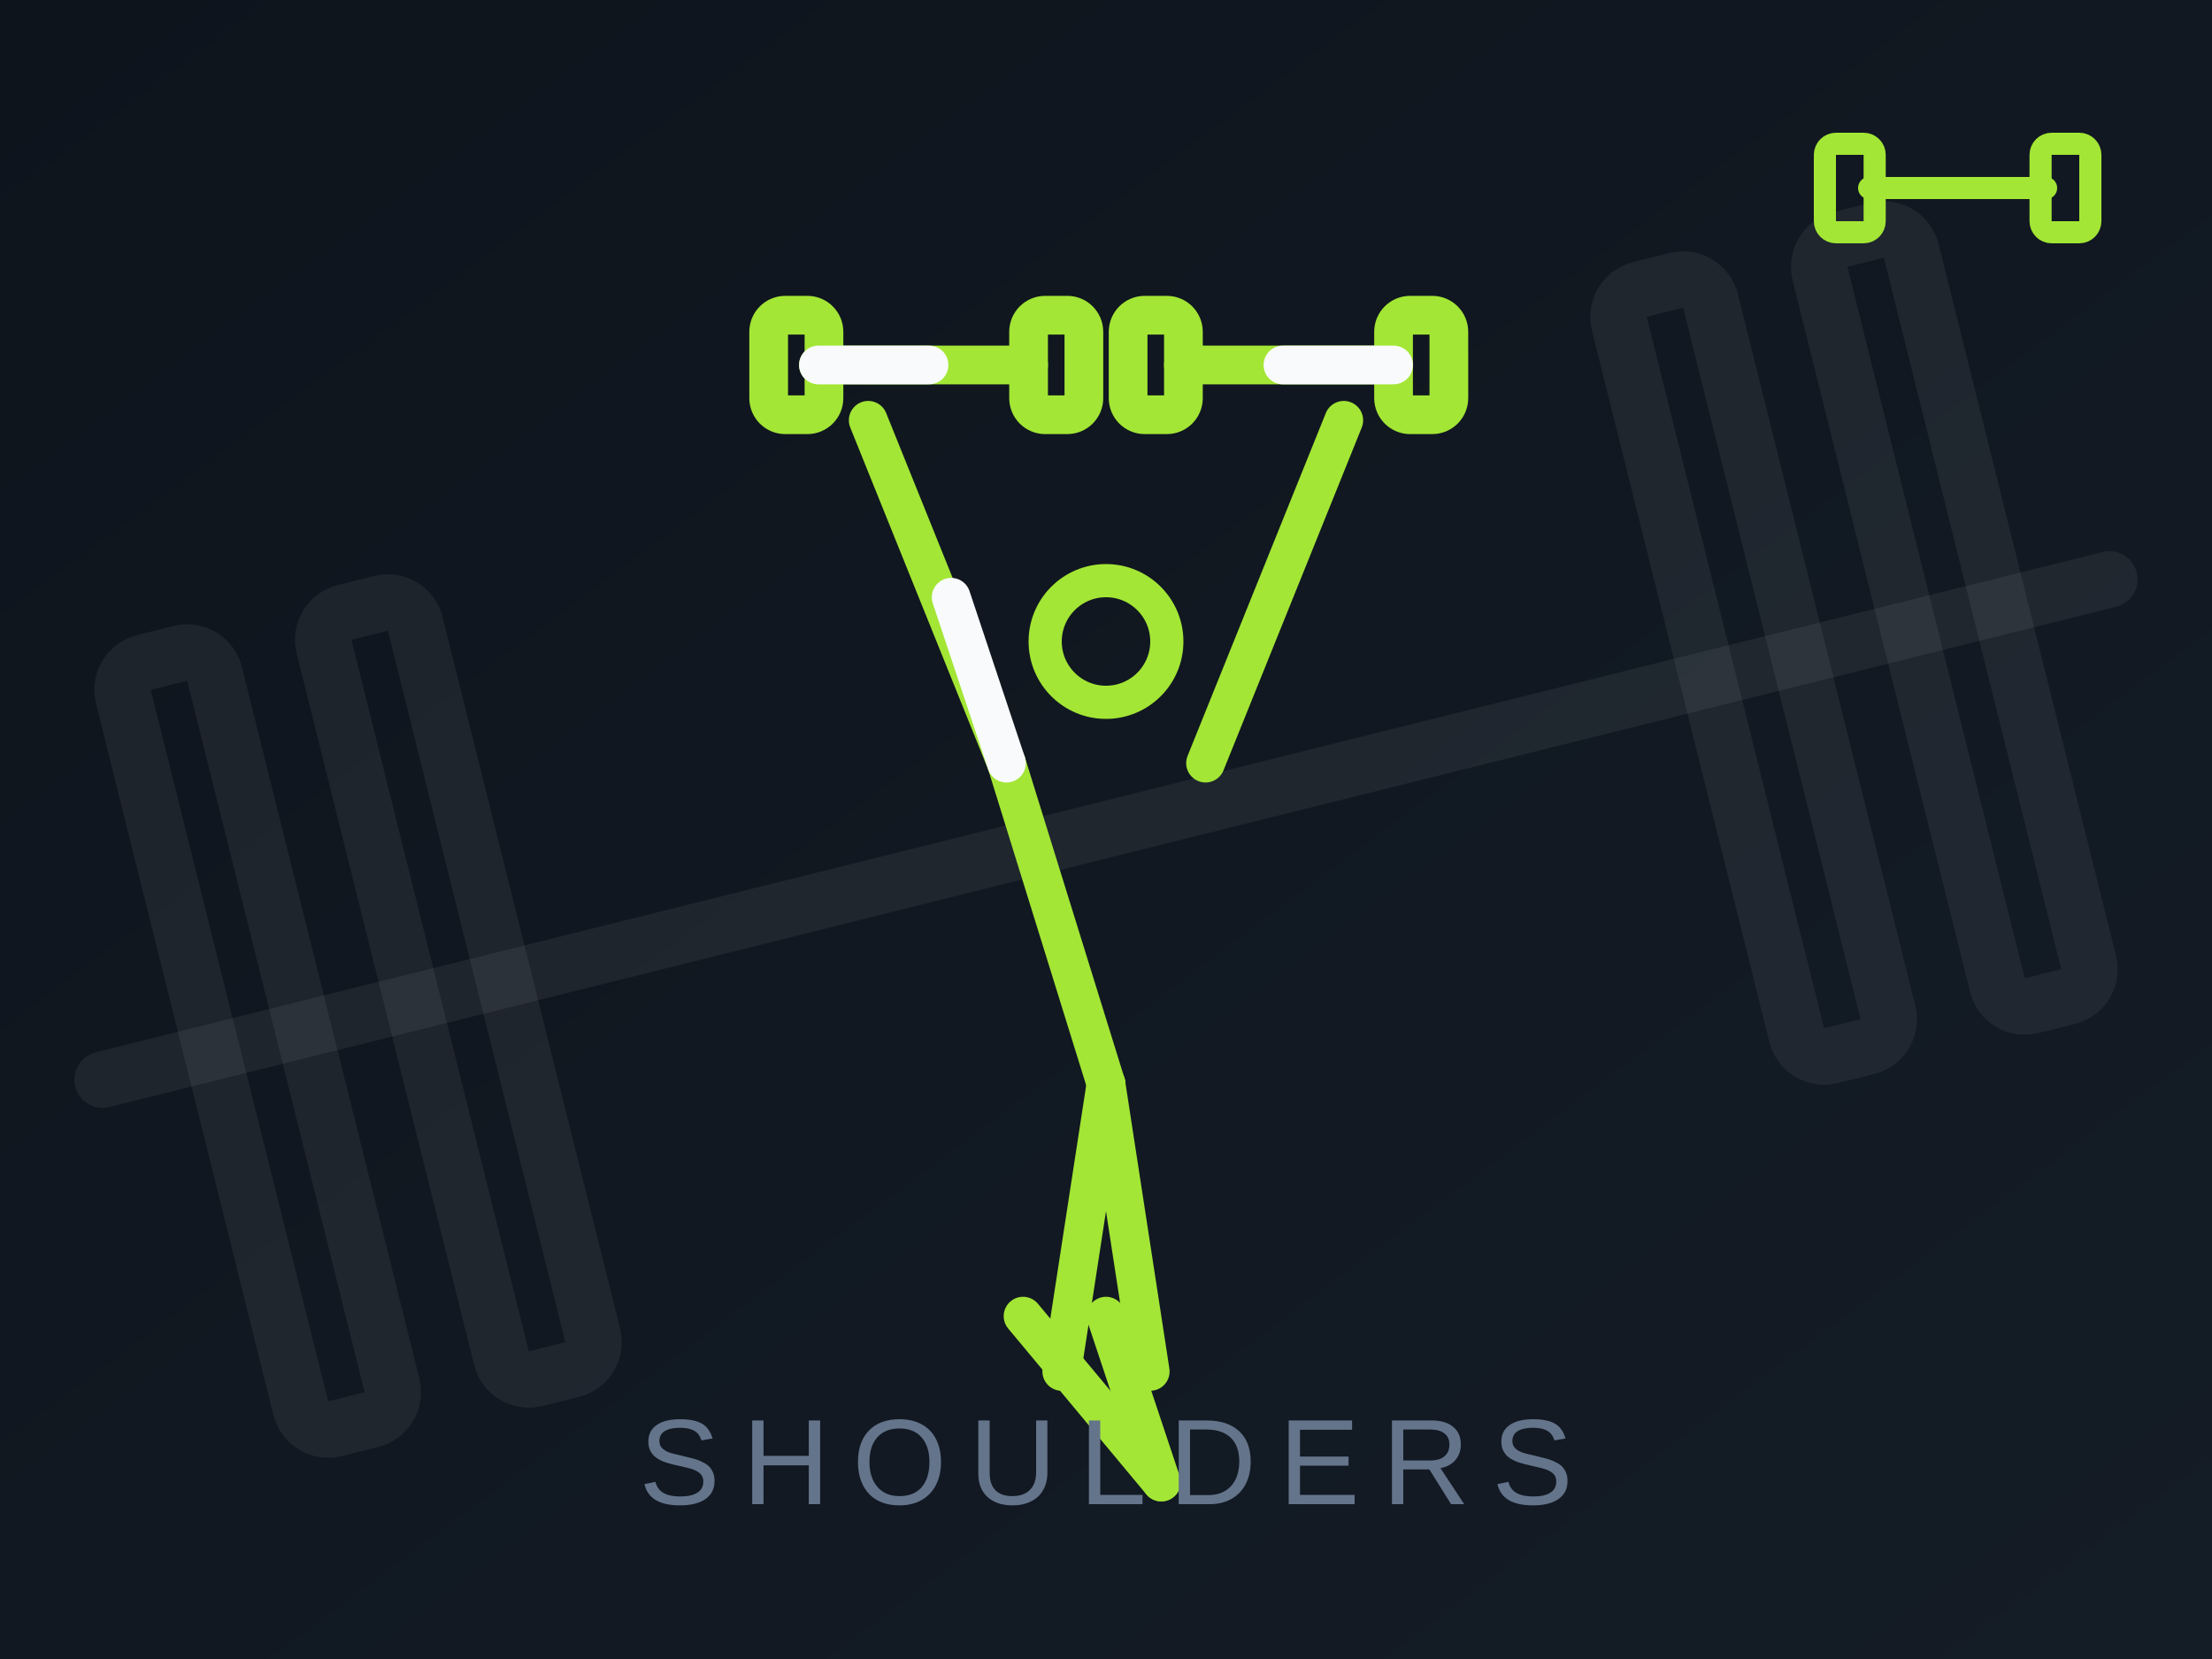
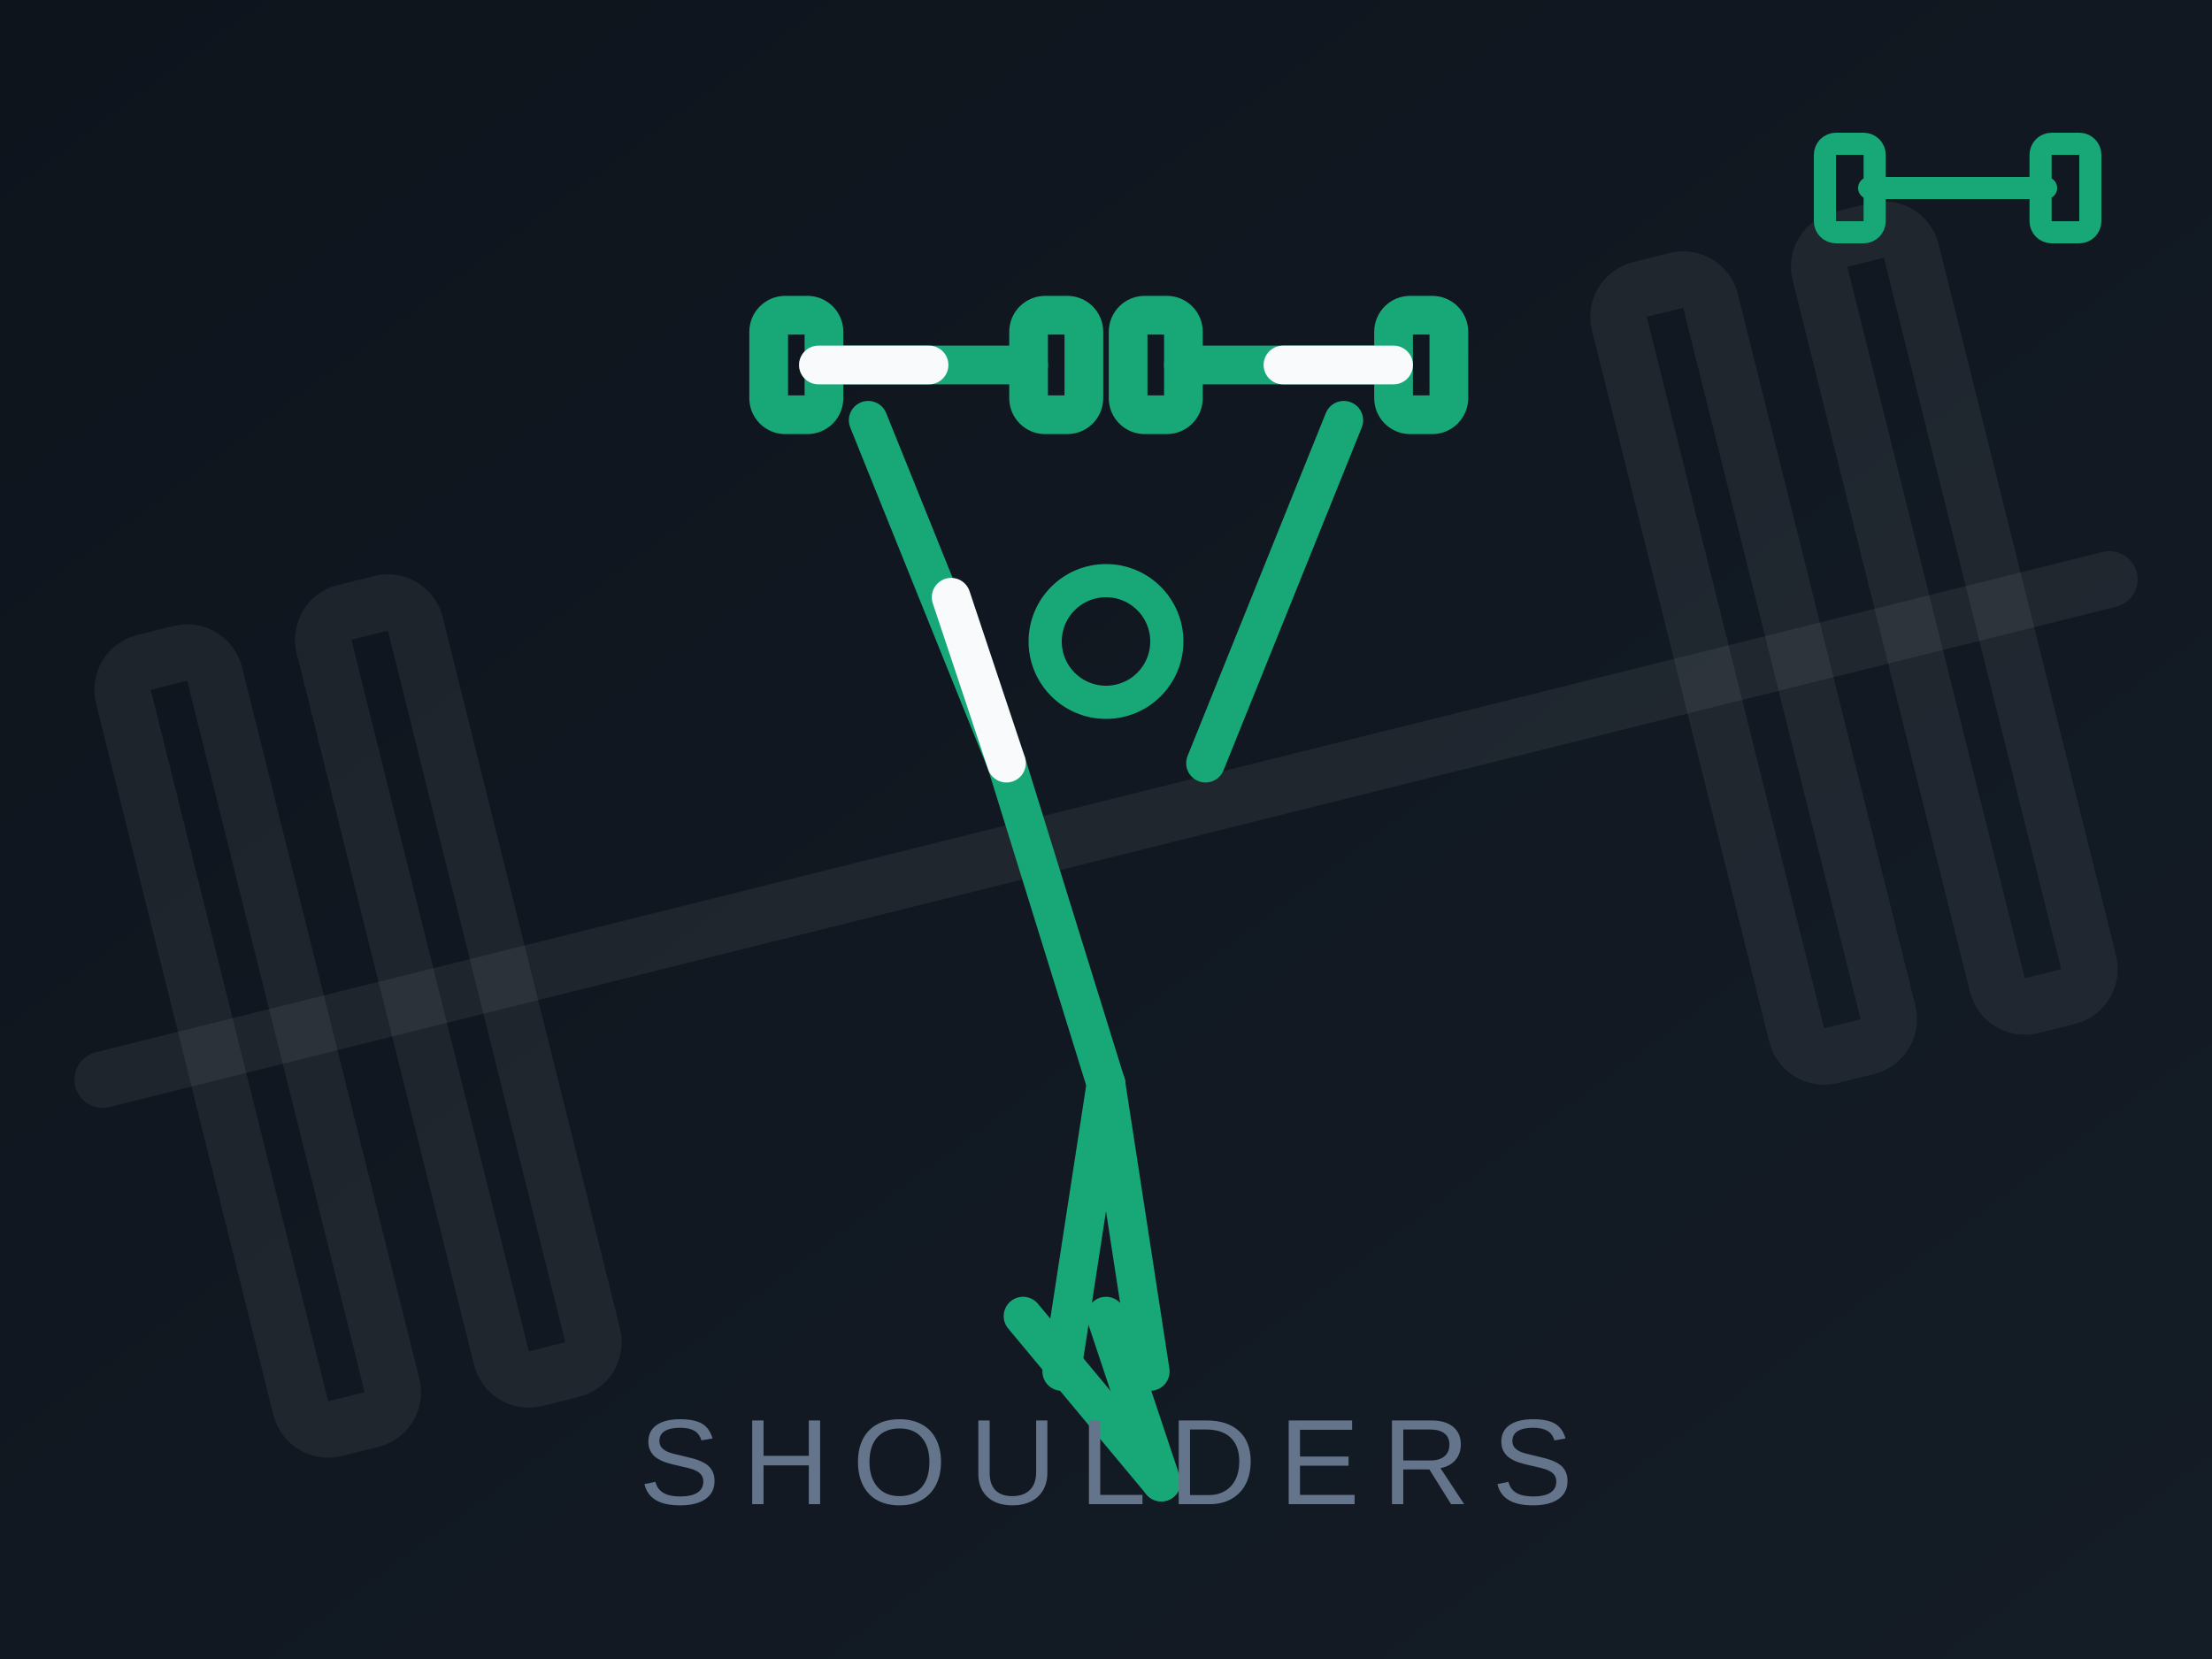
<svg xmlns="http://www.w3.org/2000/svg" viewBox="0 0 400 300" width="400" height="300">
  <defs>
    <linearGradient id="bg" x1="0" y1="0" x2="1" y2="1">
      <stop offset="0" stop-color="#0e141c" />
      <stop offset="1" stop-color="#141c26" />
    </linearGradient>
  </defs>
  <rect width="400" height="300" fill="url(#bg)" />
  <g stroke="#ffffff" stroke-opacity="0.06" stroke-width="6" stroke-linecap="round" stroke-linejoin="round" fill="none" transform="translate(200,150) rotate(-14) scale(1.7)">
    <line x1="-110" y1="0" x2="110" y2="0" />
    <rect x="-98" y="-42" width="10" height="84" rx="3" />
    <rect x="-76" y="-42" width="10" height="84" rx="3" />
    <rect x="66" y="-42" width="10" height="84" rx="3" />
    <rect x="88" y="-42" width="10" height="84" rx="3" />
  </g>
-   <g stroke="#a3e635" stroke-width="4" fill="none" stroke-linecap="round" stroke-linejoin="round">
+   <g stroke="#18A878" stroke-width="4" fill="none" stroke-linecap="round" stroke-linejoin="round">
    <line x1="338" y1="34" x2="370" y2="34" />
    <rect x="330" y="26" width="9" height="16" rx="2" />
    <rect x="369" y="26" width="9" height="16" rx="2" />
  </g>
  <g fill="none" stroke-linecap="round" stroke-linejoin="round">
-     <g stroke="#a3e635" stroke-width="7">
+     <g stroke="#18A878" stroke-width="7">
      <line x1="148" y1="66" x2="186" y2="66" />
      <rect x="139" y="57" width="10" height="18" rx="3" />
      <rect x="186" y="57" width="10" height="18" rx="3" />
      <line x1="214" y1="66" x2="252" y2="66" />
      <rect x="204" y="57" width="10" height="18" rx="3" />
      <rect x="252" y="57" width="10" height="18" rx="3" />
      <line x1="182" y1="138" x2="157" y2="76" />
      <line x1="218" y1="138" x2="243" y2="76" />
      <line x1="182" y1="138" x2="200" y2="196" />
      <line x1="200" y1="196" x2="192" y2="248" />
      <line x1="200" y1="196" x2="208" y2="248" />
    </g>
    <g stroke="#f8fafc" stroke-width="7">
      <line x1="148" y1="66" x2="168" y2="66" />
      <line x1="232" y1="66" x2="252" y2="66" />
      <line x1="182" y1="138" x2="172" y2="108" />
    </g>
-     <circle cx="200" cy="116" r="11" stroke="#a3e635" stroke-width="6" />
-     <g stroke="#a3e635" stroke-width="7">
+     <circle cx="200" cy="116" r="11" stroke="#18A878" stroke-width="6" />
+     <g stroke="#18A878" stroke-width="7">
      <line x1="210" y1="268" x2="185" y2="238" />
      <line x1="210" y1="268" x2="200" y2="238" />
    </g>
  </g>
  <text x="200" y="272" text-anchor="middle" font-family="Arial, Helvetica, sans-serif" font-size="22" letter-spacing="4" fill="#64748b">SHOULDERS</text>
</svg>
